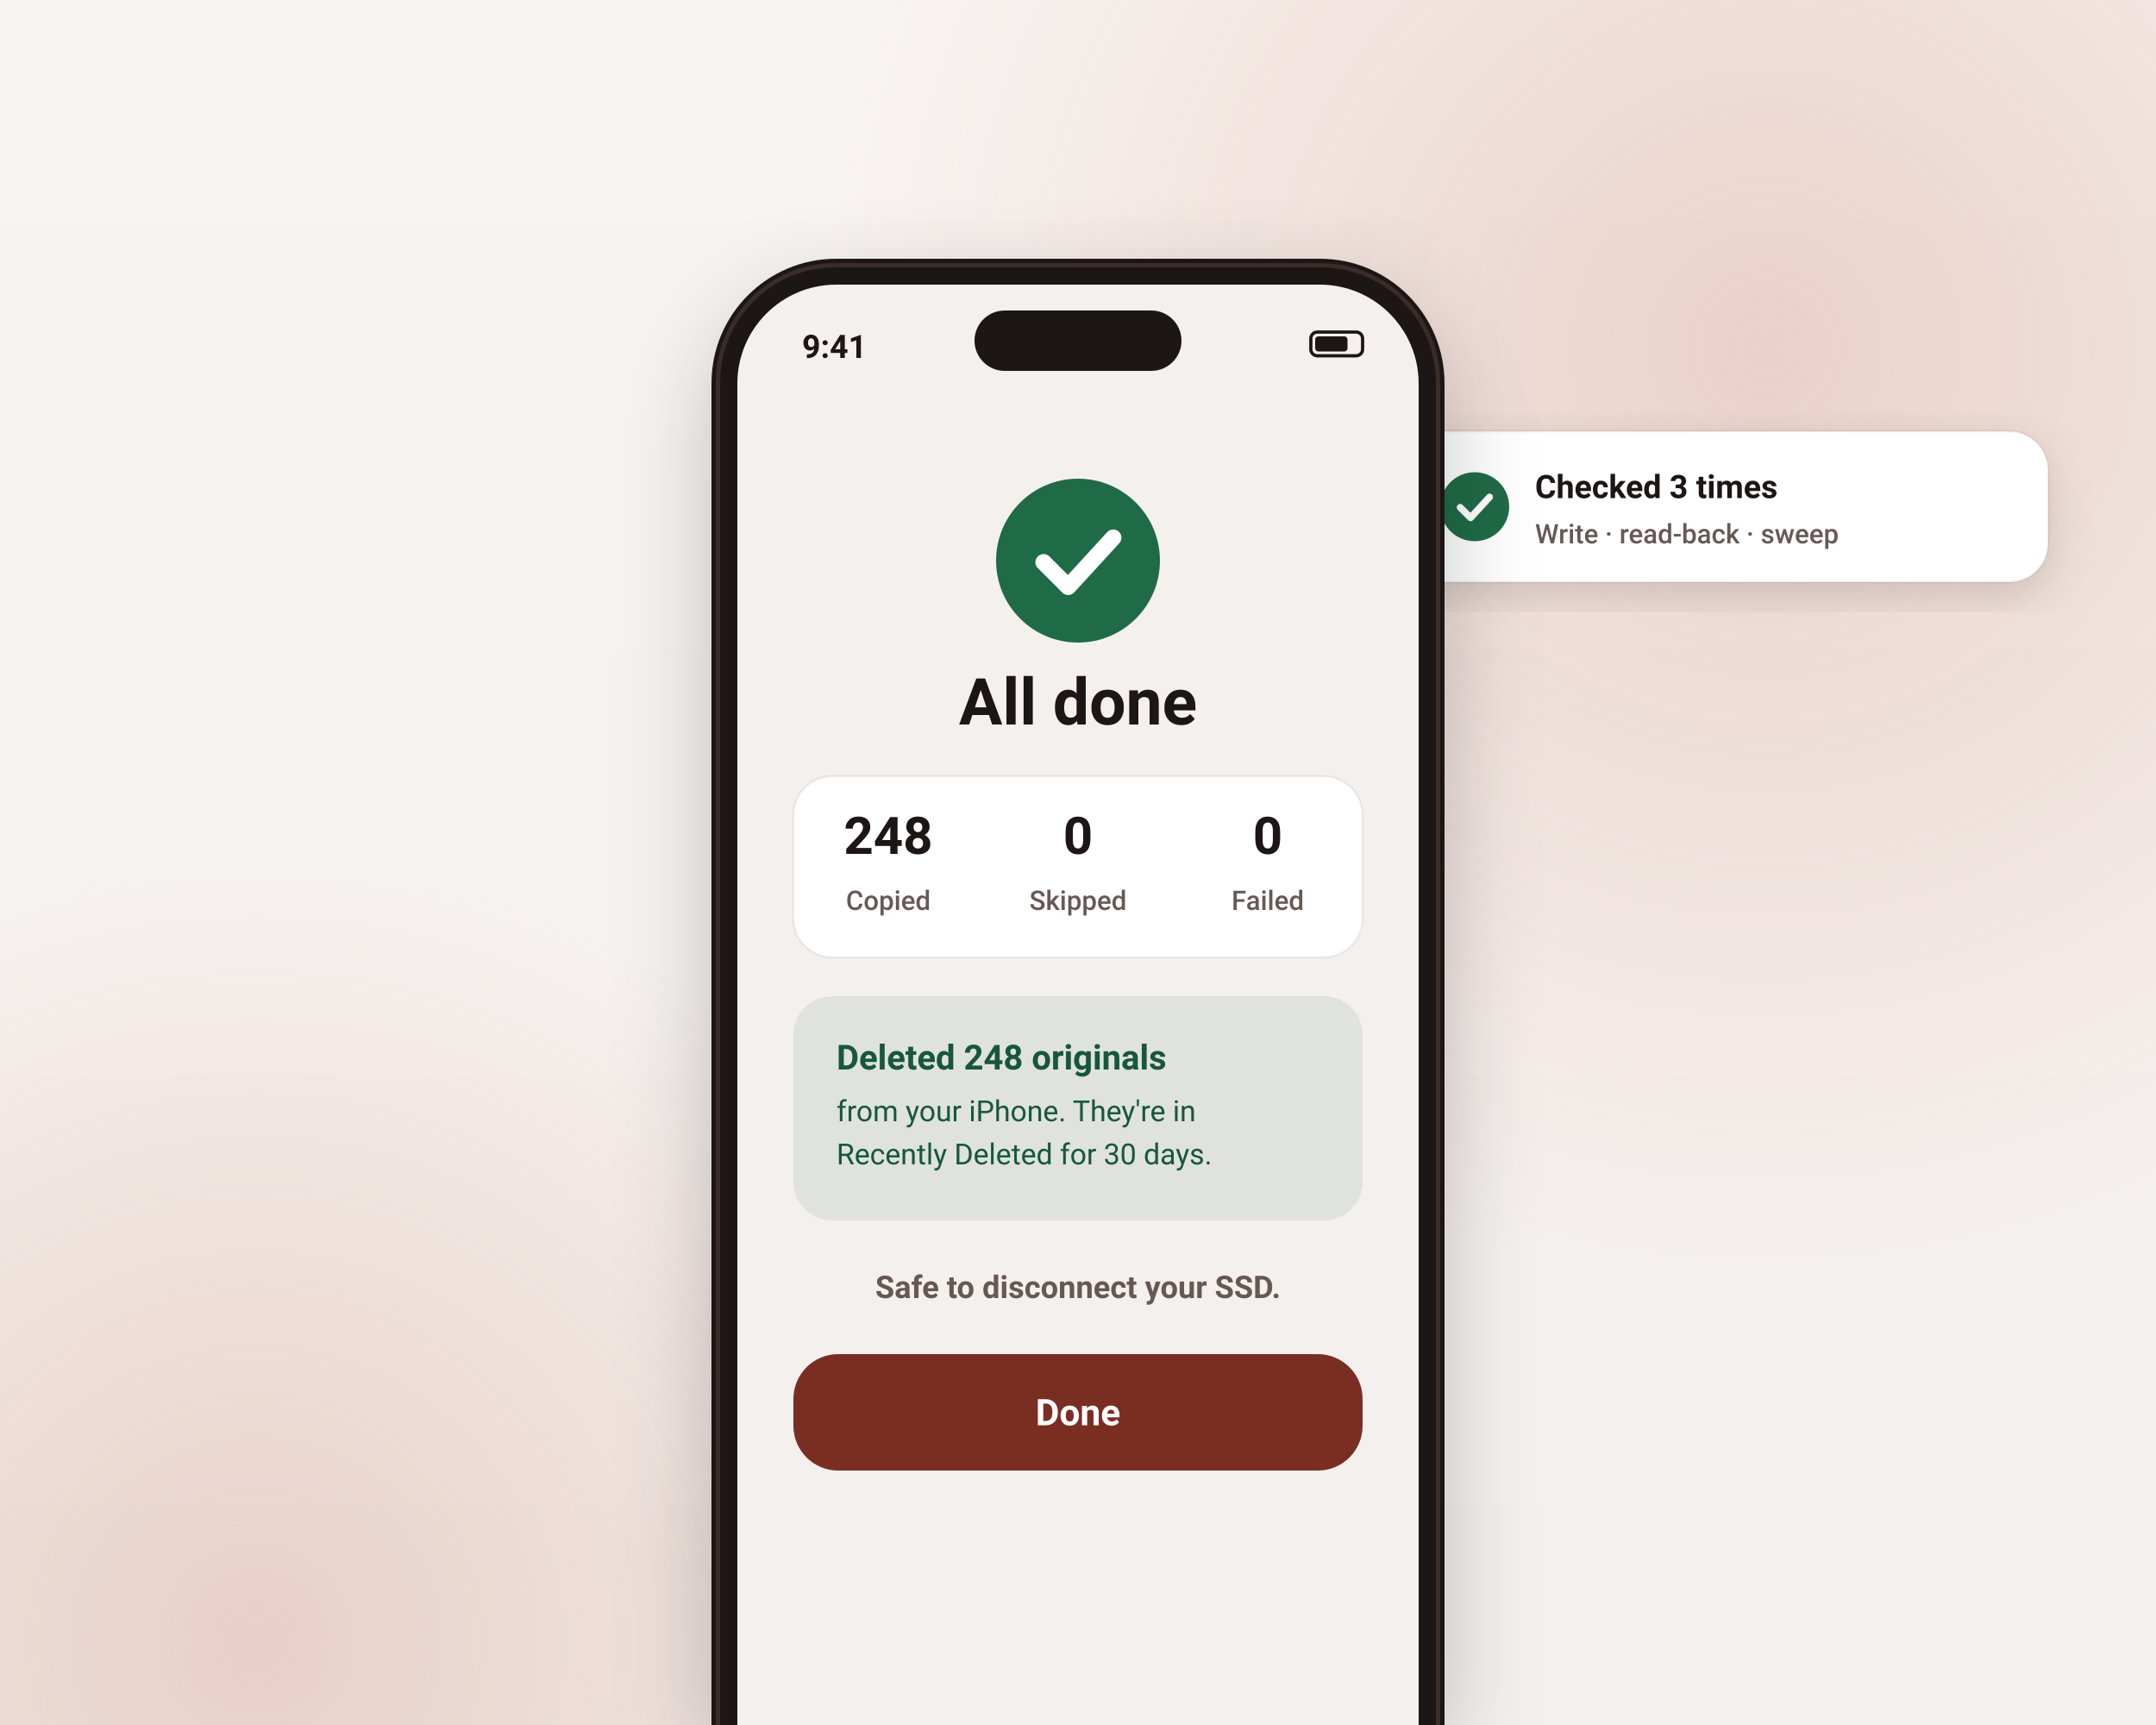
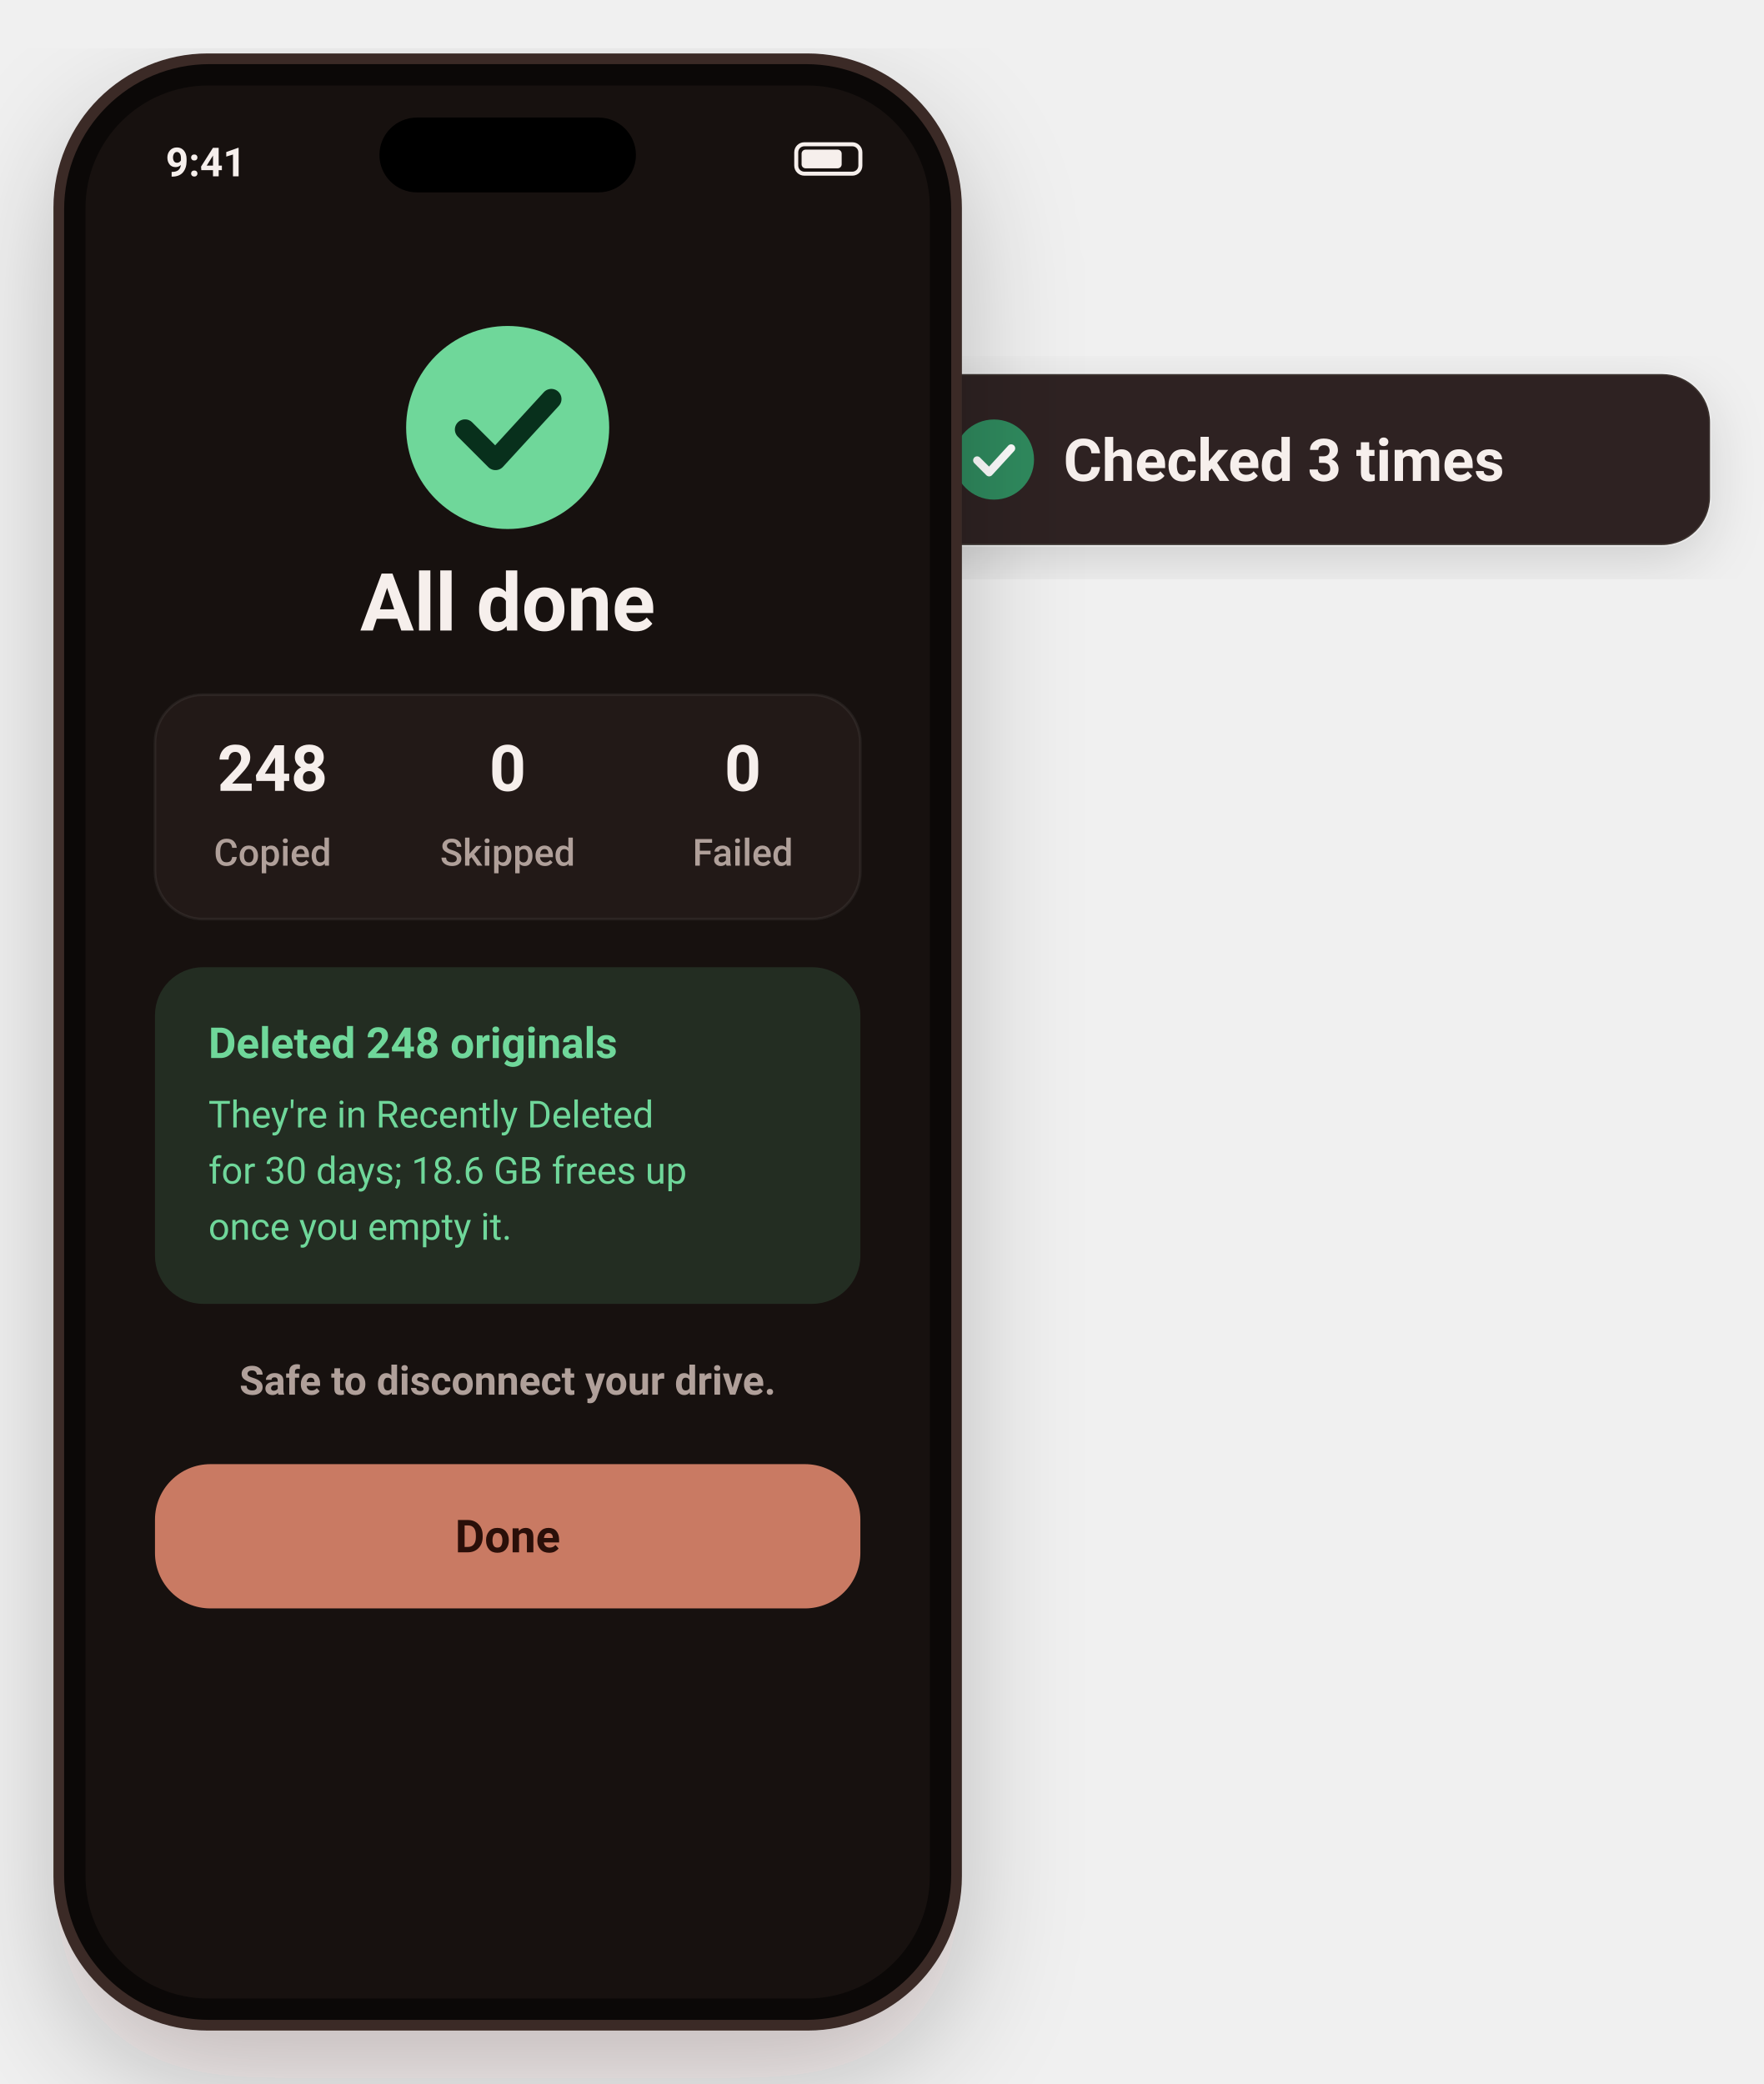
- <svg xmlns="http://www.w3.org/2000/svg" viewBox="0 0 1000 800" font-family="-apple-system, BlinkMacSystemFont, Segoe UI, Roboto, Helvetica, Arial, sans-serif">
+ <svg xmlns="http://www.w3.org/2000/svg" viewBox="310 10 660 780" font-family="-apple-system, BlinkMacSystemFont, Segoe UI, Roboto, Helvetica, Arial, sans-serif">
  <defs>
    <linearGradient id="brand" x1="0" y1="0" x2="1" y2="1">
-       <stop offset="0" stop-color="#7a2e22" />
-       <stop offset=".5" stop-color="#a85541" />
-       <stop offset="1" stop-color="#c97a63" />
+       <stop offset="0" stop-color="#a85541" />
+       <stop offset=".5" stop-color="#c97a63" />
+       <stop offset="1" stop-color="#d9917b" />
    </linearGradient>
    <linearGradient id="wave" x1="0" y1="0" x2="1" y2="0">
      <stop offset="0" stop-color="#a85541" />
      <stop offset="1" stop-color="#e2a48f" />
    </linearGradient>
    <linearGradient id="sand" x1="0" y1="0" x2="0" y2="1">
      <stop offset="0" stop-color="#f8f4f2" />
-       <stop offset="1" stop-color="#f4f0ee" />
+       <stop offset="1" stop-color="#17110f" />
    </linearGradient>
    <radialGradient id="glow">
      <stop offset="0" stop-color="#c97a63" stop-opacity=".28" />
      <stop offset="1" stop-color="#c97a63" stop-opacity="0" />
    </radialGradient>
    <filter id="shadow" x="-20%" y="-20%" width="140%" height="140%">
      <feDropShadow dx="0" dy="18" stdDeviation="22" flood-color="#1c1614" flood-opacity=".22" />
    </filter>
    <filter id="soft" x="-20%" y="-20%" width="140%" height="140%">
      <feDropShadow dx="0" dy="6" stdDeviation="10" flood-color="#1c1614" flood-opacity=".14" />
    </filter>
    <linearGradient id="p-sunset" x1="0" y1="0" x2="0" y2="1">
      <stop offset="0" stop-color="#f2a65a" />
      <stop offset=".6" stop-color="#c4553a" />
      <stop offset="1" stop-color="#5b2a3a" />
    </linearGradient>
    <linearGradient id="p-sea" x1="0" y1="0" x2="0" y2="1">
      <stop offset="0" stop-color="#9fd3e0" />
      <stop offset=".6" stop-color="#3f8fb0" />
      <stop offset="1" stop-color="#1f4e6b" />
    </linearGradient>
    <linearGradient id="p-forest" x1="0" y1="0" x2="0" y2="1">
      <stop offset="0" stop-color="#c9dcae" />
      <stop offset=".6" stop-color="#6f9a5b" />
      <stop offset="1" stop-color="#2f5238" />
    </linearGradient>
    <linearGradient id="p-dusk" x1="0" y1="0" x2="0" y2="1">
      <stop offset="0" stop-color="#e7b7c8" />
      <stop offset=".6" stop-color="#9a6fa8" />
      <stop offset="1" stop-color="#3e3466" />
    </linearGradient>
    <linearGradient id="p-dune" x1="0" y1="0" x2="0" y2="1">
      <stop offset="0" stop-color="#f3dcb5" />
      <stop offset=".6" stop-color="#d9a066" />
      <stop offset="1" stop-color="#8a5a34" />
    </linearGradient>
    <linearGradient id="p-snow" x1="0" y1="0" x2="0" y2="1">
      <stop offset="0" stop-color="#eef3f7" />
      <stop offset=".6" stop-color="#b9c9d6" />
      <stop offset="1" stop-color="#6c7f93" />
    </linearGradient>
  </defs>
-   <rect width="1000" height="800" fill="url(#sand)" />
-   <circle cx="820.0" cy="160.0" r="440" fill="url(#glow)" />
-   <circle cx="120.0" cy="760.0" r="360.0" fill="url(#glow)" />
  <g filter="url(#soft)">
-     <rect x="650" y="200" width="300" height="70" rx="18" fill="#fff" stroke="rgba(28,22,20,0.07)" />
+     <rect x="650" y="150" width="300" height="64" rx="18" fill="#2e2320" stroke="rgba(255,255,255,0.08)" />
  </g>
-   <circle cx="684" cy="235" r="16" fill="#1f6b47" />
-   <path d="M677.28 235.32 l4.8 4.8 l8.8 -9.6" fill="none" stroke="#fff" stroke-width="3.2" stroke-linecap="round" stroke-linejoin="round" />
-   <text x="712" y="231" font-size="15" font-weight="700" fill="#1c1614" text-anchor="start">Checked 3 times</text>
-   <text x="712" y="252" font-size="12.5" font-weight="500" fill="#665953" text-anchor="start">Write · read-back · sweep</text>
+   <circle cx="682" cy="182" r="15" fill="#2f8a5e" />
+   <path d="M675.7 182.3 l4.5 4.5 l8.25 -9.0" fill="none" stroke="#fff" stroke-width="3.0" stroke-linecap="round" stroke-linejoin="round" />
+   <text x="708" y="190" font-size="22" font-weight="600" fill="#f6efec" text-anchor="start">Checked 3 times</text>
  <g filter="url(#shadow)">
-     <rect x="330" y="120" width="340" height="760" rx="57.8" fill="#1c1614" />
+     <rect x="330" y="30" width="340" height="740" rx="57.8" fill="#3a2c28" />
  </g>
-   <rect x="333" y="123" width="334" height="754" rx="54.4" fill="none" stroke="#3a2c28" stroke-width="2" />
-   <clipPath id="screen330120">
-     <rect x="342" y="132" width="316" height="736" rx="45.9" />
+   <rect x="334" y="34" width="332" height="732" rx="54.4" fill="#0b0807" />
+   <clipPath id="screen33030">
+     <rect x="342" y="42" width="316" height="716" rx="45.9" />
  </clipPath>
-   <g clip-path="url(#screen330120)">
-     <rect x="342" y="132" width="316" height="736" fill="#f4f0ee" />
-     <text x="372" y="166" font-size="15" font-weight="600" fill="#1c1614" text-anchor="start">9:41</text>
-     <rect x="452.0" y="144" width="96" height="28" rx="14" fill="#1c1614" />
-     <rect x="608" y="154" width="24" height="11" rx="3" fill="none" stroke="#1c1614" stroke-width="1.5" />
-     <rect x="610" y="156" width="15" height="7" rx="1.5" fill="#1c1614" />
-     <circle cx="500.0" cy="260" r="38" fill="#1f6b47" />
-     <path d="M484.04 260.76 l11.4 11.4 l20.9 -22.8" fill="none" stroke="#fff" stroke-width="7.6" stroke-linecap="round" stroke-linejoin="round" />
-     <text x="500.0" y="336" font-size="30" font-weight="750" fill="#1c1614" text-anchor="middle">All done</text>
-     <rect x="368" y="360" width="264" height="84" rx="18" fill="#fff" stroke="rgba(28,22,20,0.07)" />
-     <text x="412.0" y="396" font-size="24" font-weight="750" fill="#1c1614" text-anchor="middle">248</text>
-     <text x="412.0" y="422" font-size="12.5" font-weight="500" fill="#665953" text-anchor="middle">Copied</text>
-     <text x="500.0" y="396" font-size="24" font-weight="750" fill="#1c1614" text-anchor="middle">0</text>
-     <text x="500.0" y="422" font-size="12.5" font-weight="500" fill="#665953" text-anchor="middle">Skipped</text>
-     <text x="588.0" y="396" font-size="24" font-weight="750" fill="#1c1614" text-anchor="middle">0</text>
-     <text x="588.0" y="422" font-size="12.5" font-weight="500" fill="#665953" text-anchor="middle">Failed</text>
-     <rect x="368" y="462" width="264" height="104" rx="18" fill="rgba(31,107,71,0.10)" />
-     <text x="388" y="496" font-size="16" font-weight="700" fill="#17573a" text-anchor="start">Deleted 248 originals</text>
-     <text x="388" y="520" font-size="13.5" font-weight="400" fill="#17573a" text-anchor="start">from your iPhone. They're in</text>
-     <text x="388" y="540" font-size="13.5" font-weight="400" fill="#17573a" text-anchor="start">Recently Deleted for 30 days.</text>
-     <text x="500.0" y="602" font-size="14.5" font-weight="600" fill="#665953" text-anchor="middle">Safe to disconnect your SSD.</text>
-     <rect x="368" y="628" width="264" height="54" rx="20.769" fill="#7a2e22" />
-     <text x="500.0" y="661.0" font-size="17" font-weight="600" fill="#fff" text-anchor="middle">Done</text>
+   <g clip-path="url(#screen33030)">
+     <rect x="342" y="42" width="316" height="716" fill="#17110f" />
+     <text x="372" y="76" font-size="15" font-weight="600" fill="#f6efec" text-anchor="start">9:41</text>
+     <rect x="452.0" y="54" width="96" height="28" rx="14" fill="#000" />
+     <rect x="608" y="64" width="24" height="11" rx="3" fill="none" stroke="#f6efec" stroke-width="1.5" />
+     <rect x="610" y="66" width="15" height="7" rx="1.5" fill="#f6efec" />
+     <circle cx="500.0" cy="170" r="38" fill="#6fd79a" />
+     <path d="M484.04 170.76 l11.4 11.4 l20.9 -22.8" fill="none" stroke="#08301c" stroke-width="7.6" stroke-linecap="round" stroke-linejoin="round" />
+     <text x="500.0" y="246" font-size="30" font-weight="750" fill="#f6efec" text-anchor="middle">All done</text>
+     <rect x="368" y="270" width="264" height="84" rx="18" fill="#221917" stroke="rgba(255,255,255,0.06)" />
+     <text x="412.0" y="306" font-size="24" font-weight="750" fill="#f6efec" text-anchor="middle">248</text>
+     <text x="412.0" y="334" font-size="14" font-weight="500" fill="#b0a09a" text-anchor="middle">Copied</text>
+     <text x="500.0" y="306" font-size="24" font-weight="750" fill="#f6efec" text-anchor="middle">0</text>
+     <text x="500.0" y="334" font-size="14" font-weight="500" fill="#b0a09a" text-anchor="middle">Skipped</text>
+     <text x="588.0" y="306" font-size="24" font-weight="750" fill="#f6efec" text-anchor="middle">0</text>
+     <text x="588.0" y="334" font-size="14" font-weight="500" fill="#b0a09a" text-anchor="middle">Failed</text>
+     <rect x="368" y="372" width="264" height="126" rx="18" fill="rgba(111,215,154,0.14)" />
+     <text x="388" y="406" font-size="16" font-weight="700" fill="#6fd79a" text-anchor="start">Deleted 248 originals</text>
+     <text x="388" y="432" font-size="14" font-weight="400" fill="#6fd79a" text-anchor="start">They're in Recently Deleted</text>
+     <text x="388" y="453" font-size="14" font-weight="400" fill="#6fd79a" text-anchor="start">for 30 days; 18.6 GB frees up</text>
+     <text x="388" y="474" font-size="14" font-weight="400" fill="#6fd79a" text-anchor="start">once you empty it.</text>
+     <text x="500.0" y="532" font-size="15" font-weight="600" fill="#b0a09a" text-anchor="middle">Safe to disconnect your drive.</text>
+     <rect x="368" y="558" width="264" height="54" rx="20.769" fill="#c97a63" />
+     <text x="500.0" y="591.0" font-size="17" font-weight="600" fill="#2a0f09" text-anchor="middle">Done</text>
  </g>
</svg>
